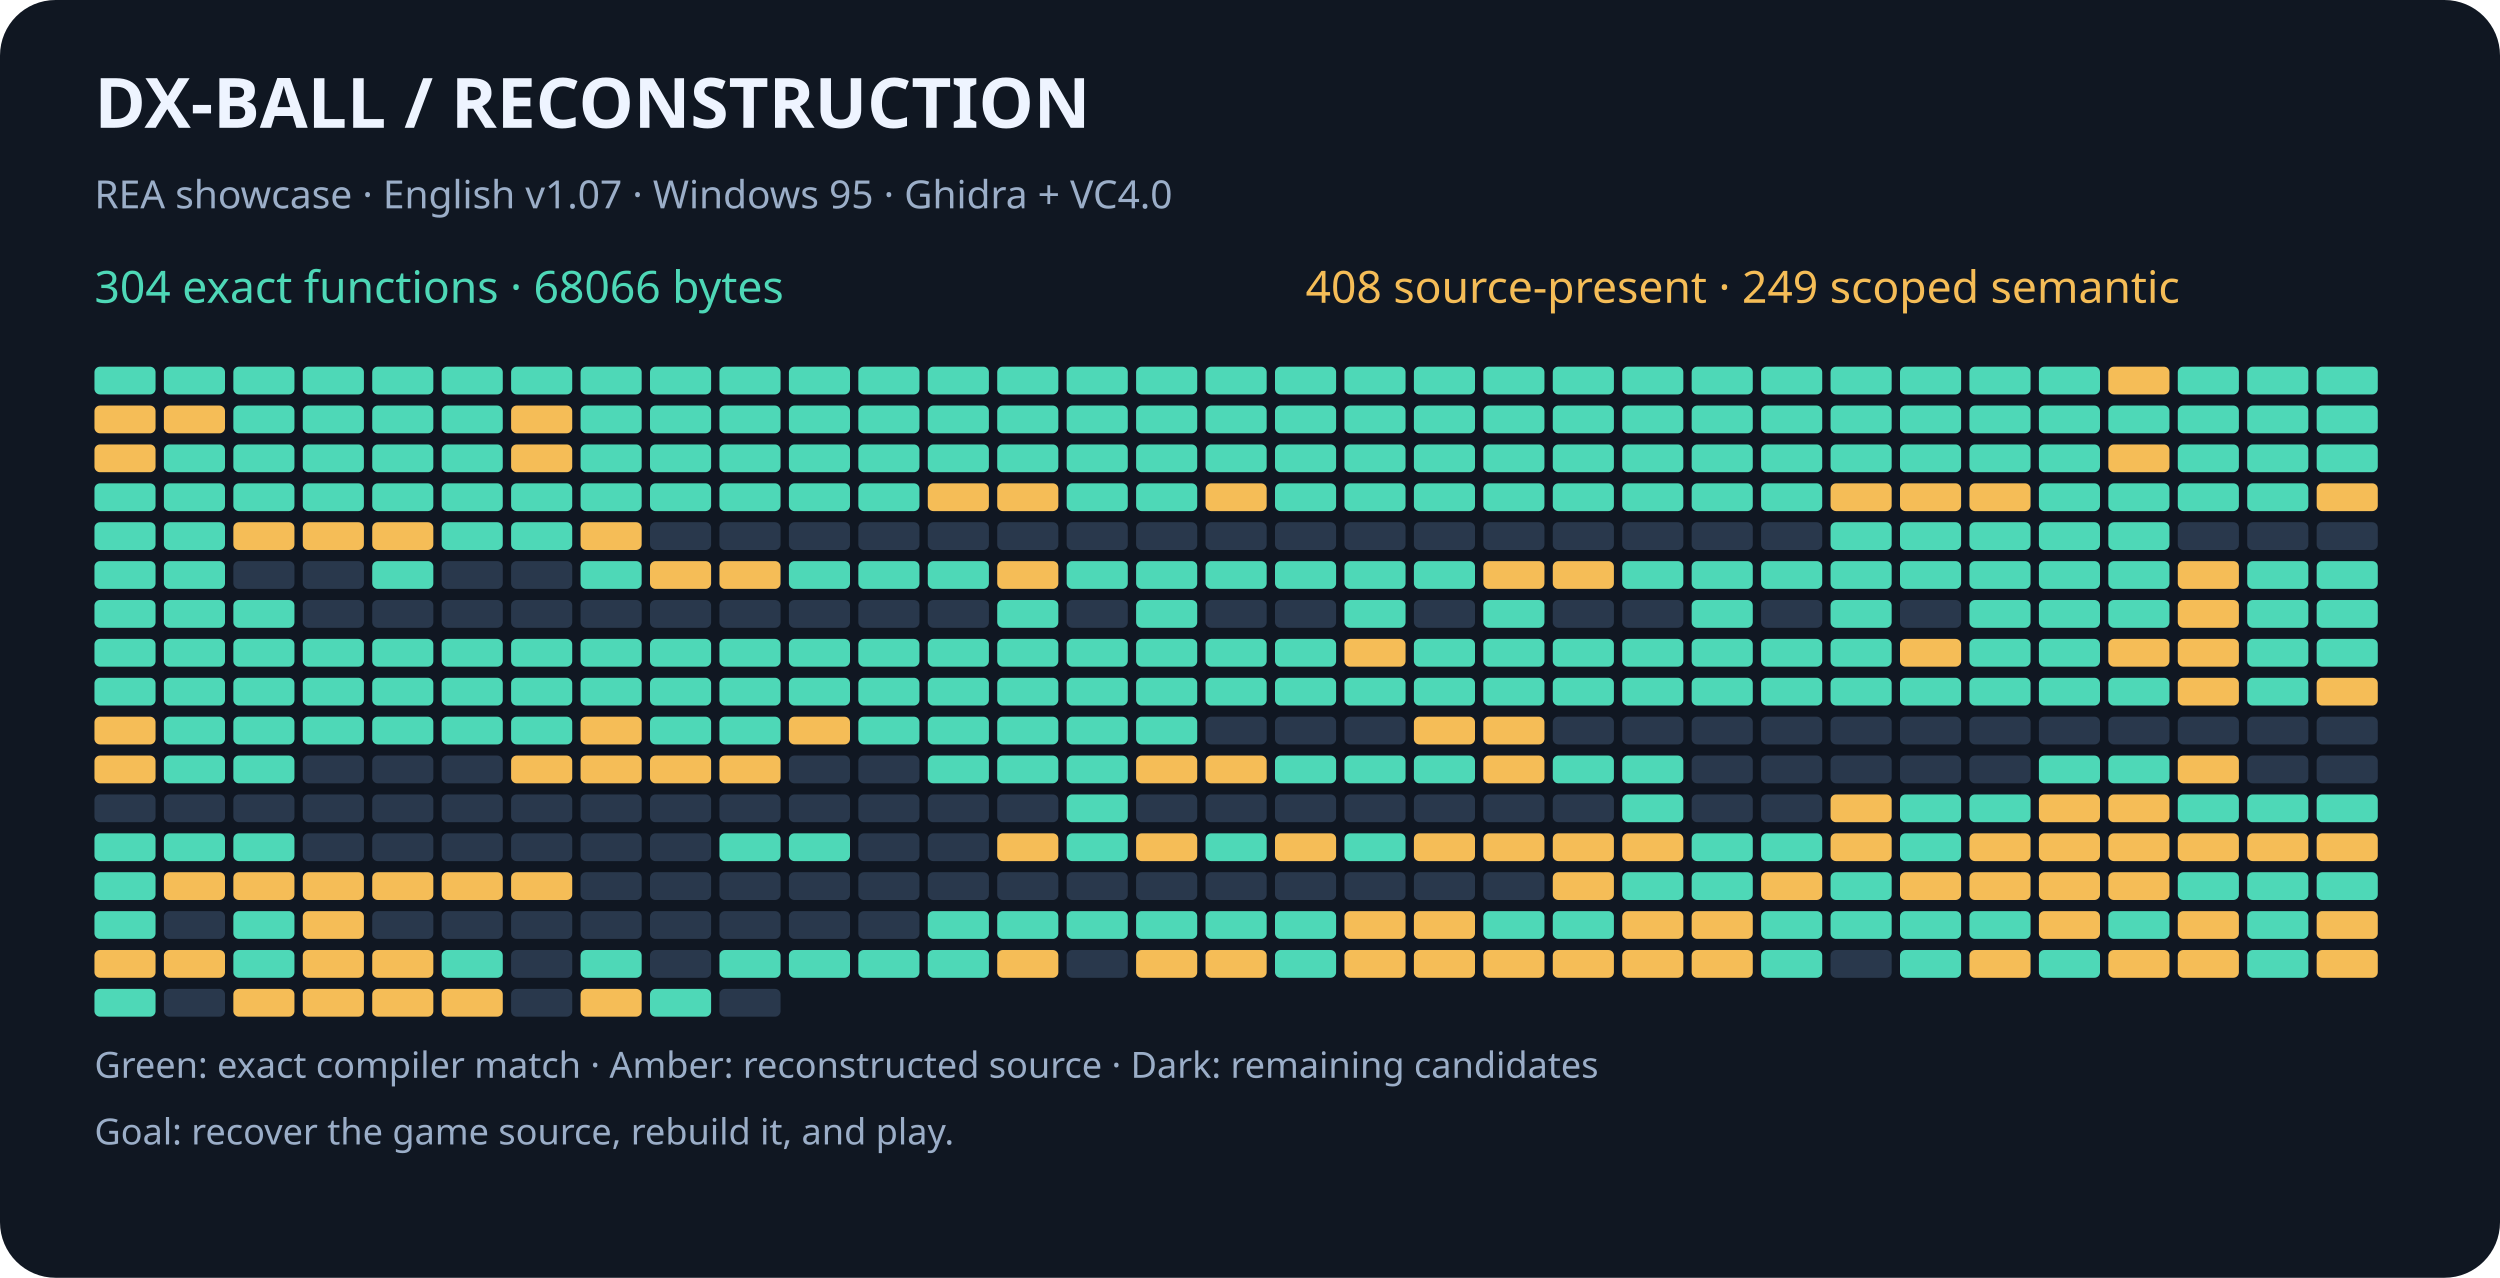
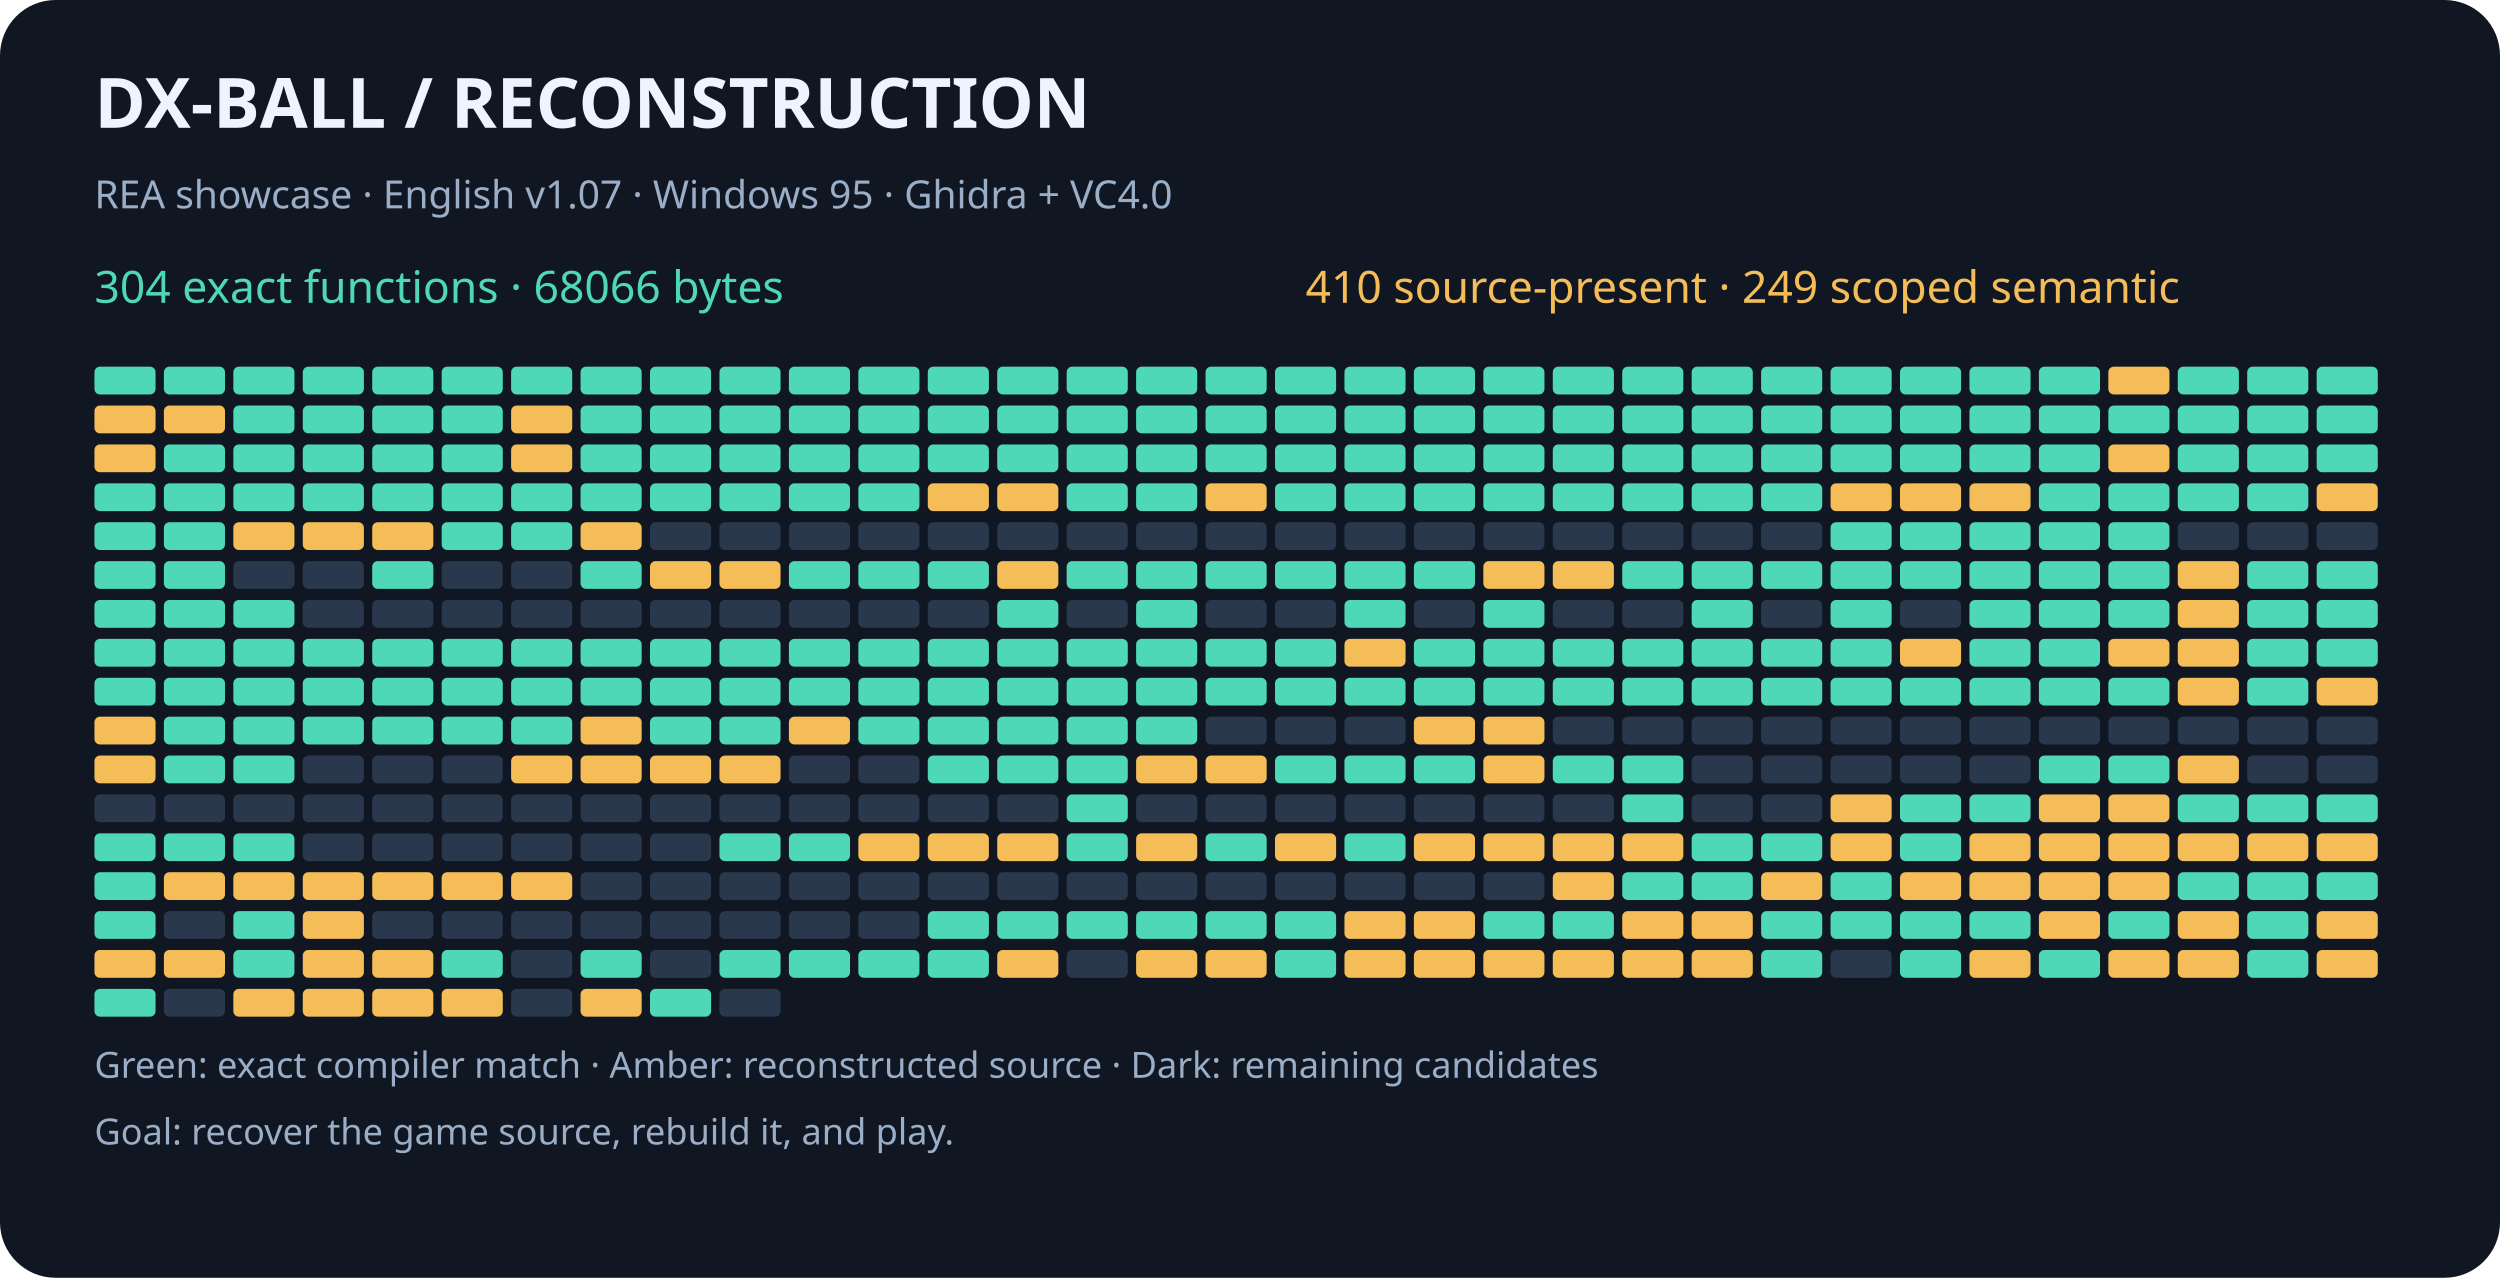
<svg xmlns="http://www.w3.org/2000/svg" width="900" height="460" viewBox="0 0 900 460" role="img" aria-labelledby="title desc">
  <rect width="900" height="460" rx="20" fill="#101722" />
  <g font-family="sans-serif">
    <text x="34" y="46" fill="#eef4ff" font-size="25" font-weight="bold">DX-BALL  /  RECONSTRUCTION</text>
    <text x="34" y="75" fill="#9baec8" font-size="14">REA showcase · English v1.07 · Windows 95 · Ghidra + VC4.0</text>
    <text x="34" y="109" fill="#4ed8b7" font-size="16">304 exact functions · 68066 bytes</text>
-     <text x="470" y="109" fill="#f5bd57" font-size="16">408 source-present · 249 scoped semantic</text>
+     <text x="470" y="109" fill="#f5bd57" font-size="16">410 source-present · 249 scoped semantic</text>
    <rect x="34" y="132" width="22" height="10" rx="2" fill="#4ed8b7" />
    <rect x="59" y="132" width="22" height="10" rx="2" fill="#4ed8b7" />
    <rect x="84" y="132" width="22" height="10" rx="2" fill="#4ed8b7" />
    <rect x="109" y="132" width="22" height="10" rx="2" fill="#4ed8b7" />
    <rect x="134" y="132" width="22" height="10" rx="2" fill="#4ed8b7" />
    <rect x="159" y="132" width="22" height="10" rx="2" fill="#4ed8b7" />
    <rect x="184" y="132" width="22" height="10" rx="2" fill="#4ed8b7" />
    <rect x="209" y="132" width="22" height="10" rx="2" fill="#4ed8b7" />
    <rect x="234" y="132" width="22" height="10" rx="2" fill="#4ed8b7" />
    <rect x="259" y="132" width="22" height="10" rx="2" fill="#4ed8b7" />
    <rect x="284" y="132" width="22" height="10" rx="2" fill="#4ed8b7" />
    <rect x="309" y="132" width="22" height="10" rx="2" fill="#4ed8b7" />
    <rect x="334" y="132" width="22" height="10" rx="2" fill="#4ed8b7" />
    <rect x="359" y="132" width="22" height="10" rx="2" fill="#4ed8b7" />
    <rect x="384" y="132" width="22" height="10" rx="2" fill="#4ed8b7" />
    <rect x="409" y="132" width="22" height="10" rx="2" fill="#4ed8b7" />
    <rect x="434" y="132" width="22" height="10" rx="2" fill="#4ed8b7" />
    <rect x="459" y="132" width="22" height="10" rx="2" fill="#4ed8b7" />
    <rect x="484" y="132" width="22" height="10" rx="2" fill="#4ed8b7" />
    <rect x="509" y="132" width="22" height="10" rx="2" fill="#4ed8b7" />
    <rect x="534" y="132" width="22" height="10" rx="2" fill="#4ed8b7" />
    <rect x="559" y="132" width="22" height="10" rx="2" fill="#4ed8b7" />
    <rect x="584" y="132" width="22" height="10" rx="2" fill="#4ed8b7" />
    <rect x="609" y="132" width="22" height="10" rx="2" fill="#4ed8b7" />
    <rect x="634" y="132" width="22" height="10" rx="2" fill="#4ed8b7" />
    <rect x="659" y="132" width="22" height="10" rx="2" fill="#4ed8b7" />
    <rect x="684" y="132" width="22" height="10" rx="2" fill="#4ed8b7" />
    <rect x="709" y="132" width="22" height="10" rx="2" fill="#4ed8b7" />
    <rect x="734" y="132" width="22" height="10" rx="2" fill="#4ed8b7" />
    <rect x="759" y="132" width="22" height="10" rx="2" fill="#f5bd57" />
    <rect x="784" y="132" width="22" height="10" rx="2" fill="#4ed8b7" />
    <rect x="809" y="132" width="22" height="10" rx="2" fill="#4ed8b7" />
    <rect x="834" y="132" width="22" height="10" rx="2" fill="#4ed8b7" />
    <rect x="34" y="146" width="22" height="10" rx="2" fill="#f5bd57" />
    <rect x="59" y="146" width="22" height="10" rx="2" fill="#f5bd57" />
    <rect x="84" y="146" width="22" height="10" rx="2" fill="#4ed8b7" />
    <rect x="109" y="146" width="22" height="10" rx="2" fill="#4ed8b7" />
    <rect x="134" y="146" width="22" height="10" rx="2" fill="#4ed8b7" />
    <rect x="159" y="146" width="22" height="10" rx="2" fill="#4ed8b7" />
    <rect x="184" y="146" width="22" height="10" rx="2" fill="#f5bd57" />
    <rect x="209" y="146" width="22" height="10" rx="2" fill="#4ed8b7" />
    <rect x="234" y="146" width="22" height="10" rx="2" fill="#4ed8b7" />
    <rect x="259" y="146" width="22" height="10" rx="2" fill="#4ed8b7" />
    <rect x="284" y="146" width="22" height="10" rx="2" fill="#4ed8b7" />
    <rect x="309" y="146" width="22" height="10" rx="2" fill="#4ed8b7" />
    <rect x="334" y="146" width="22" height="10" rx="2" fill="#4ed8b7" />
    <rect x="359" y="146" width="22" height="10" rx="2" fill="#4ed8b7" />
    <rect x="384" y="146" width="22" height="10" rx="2" fill="#4ed8b7" />
    <rect x="409" y="146" width="22" height="10" rx="2" fill="#4ed8b7" />
    <rect x="434" y="146" width="22" height="10" rx="2" fill="#4ed8b7" />
    <rect x="459" y="146" width="22" height="10" rx="2" fill="#4ed8b7" />
    <rect x="484" y="146" width="22" height="10" rx="2" fill="#4ed8b7" />
    <rect x="509" y="146" width="22" height="10" rx="2" fill="#4ed8b7" />
    <rect x="534" y="146" width="22" height="10" rx="2" fill="#4ed8b7" />
    <rect x="559" y="146" width="22" height="10" rx="2" fill="#4ed8b7" />
    <rect x="584" y="146" width="22" height="10" rx="2" fill="#4ed8b7" />
    <rect x="609" y="146" width="22" height="10" rx="2" fill="#4ed8b7" />
    <rect x="634" y="146" width="22" height="10" rx="2" fill="#4ed8b7" />
    <rect x="659" y="146" width="22" height="10" rx="2" fill="#4ed8b7" />
    <rect x="684" y="146" width="22" height="10" rx="2" fill="#4ed8b7" />
    <rect x="709" y="146" width="22" height="10" rx="2" fill="#4ed8b7" />
    <rect x="734" y="146" width="22" height="10" rx="2" fill="#4ed8b7" />
    <rect x="759" y="146" width="22" height="10" rx="2" fill="#4ed8b7" />
    <rect x="784" y="146" width="22" height="10" rx="2" fill="#4ed8b7" />
    <rect x="809" y="146" width="22" height="10" rx="2" fill="#4ed8b7" />
    <rect x="834" y="146" width="22" height="10" rx="2" fill="#4ed8b7" />
    <rect x="34" y="160" width="22" height="10" rx="2" fill="#f5bd57" />
    <rect x="59" y="160" width="22" height="10" rx="2" fill="#4ed8b7" />
    <rect x="84" y="160" width="22" height="10" rx="2" fill="#4ed8b7" />
    <rect x="109" y="160" width="22" height="10" rx="2" fill="#4ed8b7" />
    <rect x="134" y="160" width="22" height="10" rx="2" fill="#4ed8b7" />
    <rect x="159" y="160" width="22" height="10" rx="2" fill="#4ed8b7" />
    <rect x="184" y="160" width="22" height="10" rx="2" fill="#f5bd57" />
    <rect x="209" y="160" width="22" height="10" rx="2" fill="#4ed8b7" />
    <rect x="234" y="160" width="22" height="10" rx="2" fill="#4ed8b7" />
    <rect x="259" y="160" width="22" height="10" rx="2" fill="#4ed8b7" />
    <rect x="284" y="160" width="22" height="10" rx="2" fill="#4ed8b7" />
    <rect x="309" y="160" width="22" height="10" rx="2" fill="#4ed8b7" />
    <rect x="334" y="160" width="22" height="10" rx="2" fill="#4ed8b7" />
    <rect x="359" y="160" width="22" height="10" rx="2" fill="#4ed8b7" />
    <rect x="384" y="160" width="22" height="10" rx="2" fill="#4ed8b7" />
    <rect x="409" y="160" width="22" height="10" rx="2" fill="#4ed8b7" />
    <rect x="434" y="160" width="22" height="10" rx="2" fill="#4ed8b7" />
    <rect x="459" y="160" width="22" height="10" rx="2" fill="#4ed8b7" />
    <rect x="484" y="160" width="22" height="10" rx="2" fill="#4ed8b7" />
    <rect x="509" y="160" width="22" height="10" rx="2" fill="#4ed8b7" />
    <rect x="534" y="160" width="22" height="10" rx="2" fill="#4ed8b7" />
    <rect x="559" y="160" width="22" height="10" rx="2" fill="#4ed8b7" />
    <rect x="584" y="160" width="22" height="10" rx="2" fill="#4ed8b7" />
    <rect x="609" y="160" width="22" height="10" rx="2" fill="#4ed8b7" />
    <rect x="634" y="160" width="22" height="10" rx="2" fill="#4ed8b7" />
    <rect x="659" y="160" width="22" height="10" rx="2" fill="#4ed8b7" />
    <rect x="684" y="160" width="22" height="10" rx="2" fill="#4ed8b7" />
    <rect x="709" y="160" width="22" height="10" rx="2" fill="#4ed8b7" />
    <rect x="734" y="160" width="22" height="10" rx="2" fill="#4ed8b7" />
    <rect x="759" y="160" width="22" height="10" rx="2" fill="#f5bd57" />
    <rect x="784" y="160" width="22" height="10" rx="2" fill="#4ed8b7" />
    <rect x="809" y="160" width="22" height="10" rx="2" fill="#4ed8b7" />
    <rect x="834" y="160" width="22" height="10" rx="2" fill="#4ed8b7" />
    <rect x="34" y="174" width="22" height="10" rx="2" fill="#4ed8b7" />
    <rect x="59" y="174" width="22" height="10" rx="2" fill="#4ed8b7" />
    <rect x="84" y="174" width="22" height="10" rx="2" fill="#4ed8b7" />
    <rect x="109" y="174" width="22" height="10" rx="2" fill="#4ed8b7" />
    <rect x="134" y="174" width="22" height="10" rx="2" fill="#4ed8b7" />
    <rect x="159" y="174" width="22" height="10" rx="2" fill="#4ed8b7" />
    <rect x="184" y="174" width="22" height="10" rx="2" fill="#4ed8b7" />
    <rect x="209" y="174" width="22" height="10" rx="2" fill="#4ed8b7" />
    <rect x="234" y="174" width="22" height="10" rx="2" fill="#4ed8b7" />
    <rect x="259" y="174" width="22" height="10" rx="2" fill="#4ed8b7" />
    <rect x="284" y="174" width="22" height="10" rx="2" fill="#4ed8b7" />
    <rect x="309" y="174" width="22" height="10" rx="2" fill="#4ed8b7" />
    <rect x="334" y="174" width="22" height="10" rx="2" fill="#f5bd57" />
    <rect x="359" y="174" width="22" height="10" rx="2" fill="#f5bd57" />
    <rect x="384" y="174" width="22" height="10" rx="2" fill="#4ed8b7" />
    <rect x="409" y="174" width="22" height="10" rx="2" fill="#4ed8b7" />
    <rect x="434" y="174" width="22" height="10" rx="2" fill="#f5bd57" />
    <rect x="459" y="174" width="22" height="10" rx="2" fill="#4ed8b7" />
    <rect x="484" y="174" width="22" height="10" rx="2" fill="#4ed8b7" />
    <rect x="509" y="174" width="22" height="10" rx="2" fill="#4ed8b7" />
    <rect x="534" y="174" width="22" height="10" rx="2" fill="#4ed8b7" />
    <rect x="559" y="174" width="22" height="10" rx="2" fill="#4ed8b7" />
    <rect x="584" y="174" width="22" height="10" rx="2" fill="#4ed8b7" />
    <rect x="609" y="174" width="22" height="10" rx="2" fill="#4ed8b7" />
    <rect x="634" y="174" width="22" height="10" rx="2" fill="#4ed8b7" />
    <rect x="659" y="174" width="22" height="10" rx="2" fill="#f5bd57" />
    <rect x="684" y="174" width="22" height="10" rx="2" fill="#f5bd57" />
    <rect x="709" y="174" width="22" height="10" rx="2" fill="#f5bd57" />
    <rect x="734" y="174" width="22" height="10" rx="2" fill="#4ed8b7" />
    <rect x="759" y="174" width="22" height="10" rx="2" fill="#4ed8b7" />
    <rect x="784" y="174" width="22" height="10" rx="2" fill="#4ed8b7" />
    <rect x="809" y="174" width="22" height="10" rx="2" fill="#4ed8b7" />
    <rect x="834" y="174" width="22" height="10" rx="2" fill="#f5bd57" />
    <rect x="34" y="188" width="22" height="10" rx="2" fill="#4ed8b7" />
    <rect x="59" y="188" width="22" height="10" rx="2" fill="#4ed8b7" />
    <rect x="84" y="188" width="22" height="10" rx="2" fill="#f5bd57" />
    <rect x="109" y="188" width="22" height="10" rx="2" fill="#f5bd57" />
    <rect x="134" y="188" width="22" height="10" rx="2" fill="#f5bd57" />
    <rect x="159" y="188" width="22" height="10" rx="2" fill="#4ed8b7" />
    <rect x="184" y="188" width="22" height="10" rx="2" fill="#4ed8b7" />
    <rect x="209" y="188" width="22" height="10" rx="2" fill="#f5bd57" />
    <rect x="234" y="188" width="22" height="10" rx="2" fill="#29384c" />
    <rect x="259" y="188" width="22" height="10" rx="2" fill="#29384c" />
    <rect x="284" y="188" width="22" height="10" rx="2" fill="#29384c" />
    <rect x="309" y="188" width="22" height="10" rx="2" fill="#29384c" />
    <rect x="334" y="188" width="22" height="10" rx="2" fill="#29384c" />
    <rect x="359" y="188" width="22" height="10" rx="2" fill="#29384c" />
    <rect x="384" y="188" width="22" height="10" rx="2" fill="#29384c" />
    <rect x="409" y="188" width="22" height="10" rx="2" fill="#29384c" />
    <rect x="434" y="188" width="22" height="10" rx="2" fill="#29384c" />
    <rect x="459" y="188" width="22" height="10" rx="2" fill="#29384c" />
    <rect x="484" y="188" width="22" height="10" rx="2" fill="#29384c" />
    <rect x="509" y="188" width="22" height="10" rx="2" fill="#29384c" />
    <rect x="534" y="188" width="22" height="10" rx="2" fill="#29384c" />
    <rect x="559" y="188" width="22" height="10" rx="2" fill="#29384c" />
    <rect x="584" y="188" width="22" height="10" rx="2" fill="#29384c" />
    <rect x="609" y="188" width="22" height="10" rx="2" fill="#29384c" />
    <rect x="634" y="188" width="22" height="10" rx="2" fill="#29384c" />
    <rect x="659" y="188" width="22" height="10" rx="2" fill="#4ed8b7" />
    <rect x="684" y="188" width="22" height="10" rx="2" fill="#4ed8b7" />
    <rect x="709" y="188" width="22" height="10" rx="2" fill="#4ed8b7" />
    <rect x="734" y="188" width="22" height="10" rx="2" fill="#4ed8b7" />
    <rect x="759" y="188" width="22" height="10" rx="2" fill="#4ed8b7" />
    <rect x="784" y="188" width="22" height="10" rx="2" fill="#29384c" />
    <rect x="809" y="188" width="22" height="10" rx="2" fill="#29384c" />
    <rect x="834" y="188" width="22" height="10" rx="2" fill="#29384c" />
    <rect x="34" y="202" width="22" height="10" rx="2" fill="#4ed8b7" />
    <rect x="59" y="202" width="22" height="10" rx="2" fill="#4ed8b7" />
    <rect x="84" y="202" width="22" height="10" rx="2" fill="#29384c" />
    <rect x="109" y="202" width="22" height="10" rx="2" fill="#29384c" />
    <rect x="134" y="202" width="22" height="10" rx="2" fill="#4ed8b7" />
    <rect x="159" y="202" width="22" height="10" rx="2" fill="#29384c" />
    <rect x="184" y="202" width="22" height="10" rx="2" fill="#29384c" />
    <rect x="209" y="202" width="22" height="10" rx="2" fill="#4ed8b7" />
    <rect x="234" y="202" width="22" height="10" rx="2" fill="#f5bd57" />
    <rect x="259" y="202" width="22" height="10" rx="2" fill="#f5bd57" />
    <rect x="284" y="202" width="22" height="10" rx="2" fill="#4ed8b7" />
    <rect x="309" y="202" width="22" height="10" rx="2" fill="#4ed8b7" />
    <rect x="334" y="202" width="22" height="10" rx="2" fill="#4ed8b7" />
    <rect x="359" y="202" width="22" height="10" rx="2" fill="#f5bd57" />
    <rect x="384" y="202" width="22" height="10" rx="2" fill="#4ed8b7" />
    <rect x="409" y="202" width="22" height="10" rx="2" fill="#4ed8b7" />
    <rect x="434" y="202" width="22" height="10" rx="2" fill="#4ed8b7" />
    <rect x="459" y="202" width="22" height="10" rx="2" fill="#4ed8b7" />
    <rect x="484" y="202" width="22" height="10" rx="2" fill="#4ed8b7" />
    <rect x="509" y="202" width="22" height="10" rx="2" fill="#4ed8b7" />
    <rect x="534" y="202" width="22" height="10" rx="2" fill="#f5bd57" />
    <rect x="559" y="202" width="22" height="10" rx="2" fill="#f5bd57" />
    <rect x="584" y="202" width="22" height="10" rx="2" fill="#4ed8b7" />
    <rect x="609" y="202" width="22" height="10" rx="2" fill="#4ed8b7" />
    <rect x="634" y="202" width="22" height="10" rx="2" fill="#4ed8b7" />
    <rect x="659" y="202" width="22" height="10" rx="2" fill="#4ed8b7" />
    <rect x="684" y="202" width="22" height="10" rx="2" fill="#4ed8b7" />
    <rect x="709" y="202" width="22" height="10" rx="2" fill="#4ed8b7" />
    <rect x="734" y="202" width="22" height="10" rx="2" fill="#4ed8b7" />
    <rect x="759" y="202" width="22" height="10" rx="2" fill="#4ed8b7" />
    <rect x="784" y="202" width="22" height="10" rx="2" fill="#f5bd57" />
    <rect x="809" y="202" width="22" height="10" rx="2" fill="#4ed8b7" />
    <rect x="834" y="202" width="22" height="10" rx="2" fill="#4ed8b7" />
    <rect x="34" y="216" width="22" height="10" rx="2" fill="#4ed8b7" />
    <rect x="59" y="216" width="22" height="10" rx="2" fill="#4ed8b7" />
    <rect x="84" y="216" width="22" height="10" rx="2" fill="#4ed8b7" />
    <rect x="109" y="216" width="22" height="10" rx="2" fill="#29384c" />
    <rect x="134" y="216" width="22" height="10" rx="2" fill="#29384c" />
    <rect x="159" y="216" width="22" height="10" rx="2" fill="#29384c" />
    <rect x="184" y="216" width="22" height="10" rx="2" fill="#29384c" />
    <rect x="209" y="216" width="22" height="10" rx="2" fill="#29384c" />
    <rect x="234" y="216" width="22" height="10" rx="2" fill="#29384c" />
    <rect x="259" y="216" width="22" height="10" rx="2" fill="#29384c" />
    <rect x="284" y="216" width="22" height="10" rx="2" fill="#29384c" />
    <rect x="309" y="216" width="22" height="10" rx="2" fill="#29384c" />
    <rect x="334" y="216" width="22" height="10" rx="2" fill="#29384c" />
    <rect x="359" y="216" width="22" height="10" rx="2" fill="#4ed8b7" />
    <rect x="384" y="216" width="22" height="10" rx="2" fill="#29384c" />
    <rect x="409" y="216" width="22" height="10" rx="2" fill="#4ed8b7" />
    <rect x="434" y="216" width="22" height="10" rx="2" fill="#29384c" />
    <rect x="459" y="216" width="22" height="10" rx="2" fill="#29384c" />
    <rect x="484" y="216" width="22" height="10" rx="2" fill="#4ed8b7" />
    <rect x="509" y="216" width="22" height="10" rx="2" fill="#29384c" />
    <rect x="534" y="216" width="22" height="10" rx="2" fill="#4ed8b7" />
    <rect x="559" y="216" width="22" height="10" rx="2" fill="#29384c" />
    <rect x="584" y="216" width="22" height="10" rx="2" fill="#29384c" />
    <rect x="609" y="216" width="22" height="10" rx="2" fill="#4ed8b7" />
    <rect x="634" y="216" width="22" height="10" rx="2" fill="#29384c" />
    <rect x="659" y="216" width="22" height="10" rx="2" fill="#4ed8b7" />
    <rect x="684" y="216" width="22" height="10" rx="2" fill="#29384c" />
    <rect x="709" y="216" width="22" height="10" rx="2" fill="#4ed8b7" />
    <rect x="734" y="216" width="22" height="10" rx="2" fill="#4ed8b7" />
    <rect x="759" y="216" width="22" height="10" rx="2" fill="#4ed8b7" />
    <rect x="784" y="216" width="22" height="10" rx="2" fill="#f5bd57" />
    <rect x="809" y="216" width="22" height="10" rx="2" fill="#4ed8b7" />
    <rect x="834" y="216" width="22" height="10" rx="2" fill="#4ed8b7" />
    <rect x="34" y="230" width="22" height="10" rx="2" fill="#4ed8b7" />
    <rect x="59" y="230" width="22" height="10" rx="2" fill="#4ed8b7" />
    <rect x="84" y="230" width="22" height="10" rx="2" fill="#4ed8b7" />
    <rect x="109" y="230" width="22" height="10" rx="2" fill="#4ed8b7" />
    <rect x="134" y="230" width="22" height="10" rx="2" fill="#4ed8b7" />
    <rect x="159" y="230" width="22" height="10" rx="2" fill="#4ed8b7" />
    <rect x="184" y="230" width="22" height="10" rx="2" fill="#4ed8b7" />
    <rect x="209" y="230" width="22" height="10" rx="2" fill="#4ed8b7" />
    <rect x="234" y="230" width="22" height="10" rx="2" fill="#4ed8b7" />
    <rect x="259" y="230" width="22" height="10" rx="2" fill="#4ed8b7" />
    <rect x="284" y="230" width="22" height="10" rx="2" fill="#4ed8b7" />
    <rect x="309" y="230" width="22" height="10" rx="2" fill="#4ed8b7" />
    <rect x="334" y="230" width="22" height="10" rx="2" fill="#4ed8b7" />
    <rect x="359" y="230" width="22" height="10" rx="2" fill="#4ed8b7" />
    <rect x="384" y="230" width="22" height="10" rx="2" fill="#4ed8b7" />
    <rect x="409" y="230" width="22" height="10" rx="2" fill="#4ed8b7" />
    <rect x="434" y="230" width="22" height="10" rx="2" fill="#4ed8b7" />
    <rect x="459" y="230" width="22" height="10" rx="2" fill="#4ed8b7" />
    <rect x="484" y="230" width="22" height="10" rx="2" fill="#f5bd57" />
    <rect x="509" y="230" width="22" height="10" rx="2" fill="#4ed8b7" />
    <rect x="534" y="230" width="22" height="10" rx="2" fill="#4ed8b7" />
    <rect x="559" y="230" width="22" height="10" rx="2" fill="#4ed8b7" />
    <rect x="584" y="230" width="22" height="10" rx="2" fill="#4ed8b7" />
    <rect x="609" y="230" width="22" height="10" rx="2" fill="#4ed8b7" />
    <rect x="634" y="230" width="22" height="10" rx="2" fill="#4ed8b7" />
    <rect x="659" y="230" width="22" height="10" rx="2" fill="#4ed8b7" />
    <rect x="684" y="230" width="22" height="10" rx="2" fill="#f5bd57" />
    <rect x="709" y="230" width="22" height="10" rx="2" fill="#4ed8b7" />
    <rect x="734" y="230" width="22" height="10" rx="2" fill="#4ed8b7" />
    <rect x="759" y="230" width="22" height="10" rx="2" fill="#f5bd57" />
    <rect x="784" y="230" width="22" height="10" rx="2" fill="#f5bd57" />
    <rect x="809" y="230" width="22" height="10" rx="2" fill="#4ed8b7" />
    <rect x="834" y="230" width="22" height="10" rx="2" fill="#4ed8b7" />
    <rect x="34" y="244" width="22" height="10" rx="2" fill="#4ed8b7" />
    <rect x="59" y="244" width="22" height="10" rx="2" fill="#4ed8b7" />
    <rect x="84" y="244" width="22" height="10" rx="2" fill="#4ed8b7" />
    <rect x="109" y="244" width="22" height="10" rx="2" fill="#4ed8b7" />
    <rect x="134" y="244" width="22" height="10" rx="2" fill="#4ed8b7" />
    <rect x="159" y="244" width="22" height="10" rx="2" fill="#4ed8b7" />
    <rect x="184" y="244" width="22" height="10" rx="2" fill="#4ed8b7" />
    <rect x="209" y="244" width="22" height="10" rx="2" fill="#4ed8b7" />
    <rect x="234" y="244" width="22" height="10" rx="2" fill="#4ed8b7" />
    <rect x="259" y="244" width="22" height="10" rx="2" fill="#4ed8b7" />
    <rect x="284" y="244" width="22" height="10" rx="2" fill="#4ed8b7" />
    <rect x="309" y="244" width="22" height="10" rx="2" fill="#4ed8b7" />
    <rect x="334" y="244" width="22" height="10" rx="2" fill="#4ed8b7" />
    <rect x="359" y="244" width="22" height="10" rx="2" fill="#4ed8b7" />
    <rect x="384" y="244" width="22" height="10" rx="2" fill="#4ed8b7" />
    <rect x="409" y="244" width="22" height="10" rx="2" fill="#4ed8b7" />
    <rect x="434" y="244" width="22" height="10" rx="2" fill="#4ed8b7" />
    <rect x="459" y="244" width="22" height="10" rx="2" fill="#4ed8b7" />
    <rect x="484" y="244" width="22" height="10" rx="2" fill="#4ed8b7" />
    <rect x="509" y="244" width="22" height="10" rx="2" fill="#4ed8b7" />
    <rect x="534" y="244" width="22" height="10" rx="2" fill="#4ed8b7" />
    <rect x="559" y="244" width="22" height="10" rx="2" fill="#4ed8b7" />
    <rect x="584" y="244" width="22" height="10" rx="2" fill="#4ed8b7" />
    <rect x="609" y="244" width="22" height="10" rx="2" fill="#4ed8b7" />
    <rect x="634" y="244" width="22" height="10" rx="2" fill="#4ed8b7" />
    <rect x="659" y="244" width="22" height="10" rx="2" fill="#4ed8b7" />
    <rect x="684" y="244" width="22" height="10" rx="2" fill="#4ed8b7" />
    <rect x="709" y="244" width="22" height="10" rx="2" fill="#4ed8b7" />
    <rect x="734" y="244" width="22" height="10" rx="2" fill="#4ed8b7" />
    <rect x="759" y="244" width="22" height="10" rx="2" fill="#4ed8b7" />
    <rect x="784" y="244" width="22" height="10" rx="2" fill="#f5bd57" />
    <rect x="809" y="244" width="22" height="10" rx="2" fill="#4ed8b7" />
    <rect x="834" y="244" width="22" height="10" rx="2" fill="#f5bd57" />
    <rect x="34" y="258" width="22" height="10" rx="2" fill="#f5bd57" />
    <rect x="59" y="258" width="22" height="10" rx="2" fill="#4ed8b7" />
    <rect x="84" y="258" width="22" height="10" rx="2" fill="#4ed8b7" />
    <rect x="109" y="258" width="22" height="10" rx="2" fill="#4ed8b7" />
    <rect x="134" y="258" width="22" height="10" rx="2" fill="#4ed8b7" />
    <rect x="159" y="258" width="22" height="10" rx="2" fill="#4ed8b7" />
    <rect x="184" y="258" width="22" height="10" rx="2" fill="#4ed8b7" />
    <rect x="209" y="258" width="22" height="10" rx="2" fill="#f5bd57" />
    <rect x="234" y="258" width="22" height="10" rx="2" fill="#4ed8b7" />
    <rect x="259" y="258" width="22" height="10" rx="2" fill="#4ed8b7" />
    <rect x="284" y="258" width="22" height="10" rx="2" fill="#f5bd57" />
    <rect x="309" y="258" width="22" height="10" rx="2" fill="#4ed8b7" />
    <rect x="334" y="258" width="22" height="10" rx="2" fill="#4ed8b7" />
    <rect x="359" y="258" width="22" height="10" rx="2" fill="#4ed8b7" />
    <rect x="384" y="258" width="22" height="10" rx="2" fill="#4ed8b7" />
    <rect x="409" y="258" width="22" height="10" rx="2" fill="#4ed8b7" />
    <rect x="434" y="258" width="22" height="10" rx="2" fill="#29384c" />
    <rect x="459" y="258" width="22" height="10" rx="2" fill="#29384c" />
    <rect x="484" y="258" width="22" height="10" rx="2" fill="#29384c" />
    <rect x="509" y="258" width="22" height="10" rx="2" fill="#f5bd57" />
    <rect x="534" y="258" width="22" height="10" rx="2" fill="#f5bd57" />
    <rect x="559" y="258" width="22" height="10" rx="2" fill="#29384c" />
    <rect x="584" y="258" width="22" height="10" rx="2" fill="#29384c" />
    <rect x="609" y="258" width="22" height="10" rx="2" fill="#29384c" />
    <rect x="634" y="258" width="22" height="10" rx="2" fill="#29384c" />
    <rect x="659" y="258" width="22" height="10" rx="2" fill="#29384c" />
    <rect x="684" y="258" width="22" height="10" rx="2" fill="#29384c" />
    <rect x="709" y="258" width="22" height="10" rx="2" fill="#29384c" />
    <rect x="734" y="258" width="22" height="10" rx="2" fill="#29384c" />
    <rect x="759" y="258" width="22" height="10" rx="2" fill="#29384c" />
    <rect x="784" y="258" width="22" height="10" rx="2" fill="#29384c" />
    <rect x="809" y="258" width="22" height="10" rx="2" fill="#29384c" />
    <rect x="834" y="258" width="22" height="10" rx="2" fill="#29384c" />
    <rect x="34" y="272" width="22" height="10" rx="2" fill="#f5bd57" />
    <rect x="59" y="272" width="22" height="10" rx="2" fill="#4ed8b7" />
    <rect x="84" y="272" width="22" height="10" rx="2" fill="#4ed8b7" />
    <rect x="109" y="272" width="22" height="10" rx="2" fill="#29384c" />
    <rect x="134" y="272" width="22" height="10" rx="2" fill="#29384c" />
    <rect x="159" y="272" width="22" height="10" rx="2" fill="#29384c" />
    <rect x="184" y="272" width="22" height="10" rx="2" fill="#f5bd57" />
    <rect x="209" y="272" width="22" height="10" rx="2" fill="#f5bd57" />
    <rect x="234" y="272" width="22" height="10" rx="2" fill="#f5bd57" />
    <rect x="259" y="272" width="22" height="10" rx="2" fill="#f5bd57" />
    <rect x="284" y="272" width="22" height="10" rx="2" fill="#29384c" />
    <rect x="309" y="272" width="22" height="10" rx="2" fill="#29384c" />
    <rect x="334" y="272" width="22" height="10" rx="2" fill="#4ed8b7" />
    <rect x="359" y="272" width="22" height="10" rx="2" fill="#4ed8b7" />
    <rect x="384" y="272" width="22" height="10" rx="2" fill="#4ed8b7" />
    <rect x="409" y="272" width="22" height="10" rx="2" fill="#f5bd57" />
    <rect x="434" y="272" width="22" height="10" rx="2" fill="#f5bd57" />
    <rect x="459" y="272" width="22" height="10" rx="2" fill="#4ed8b7" />
    <rect x="484" y="272" width="22" height="10" rx="2" fill="#4ed8b7" />
    <rect x="509" y="272" width="22" height="10" rx="2" fill="#4ed8b7" />
    <rect x="534" y="272" width="22" height="10" rx="2" fill="#f5bd57" />
    <rect x="559" y="272" width="22" height="10" rx="2" fill="#4ed8b7" />
    <rect x="584" y="272" width="22" height="10" rx="2" fill="#4ed8b7" />
    <rect x="609" y="272" width="22" height="10" rx="2" fill="#29384c" />
    <rect x="634" y="272" width="22" height="10" rx="2" fill="#29384c" />
    <rect x="659" y="272" width="22" height="10" rx="2" fill="#29384c" />
    <rect x="684" y="272" width="22" height="10" rx="2" fill="#29384c" />
    <rect x="709" y="272" width="22" height="10" rx="2" fill="#29384c" />
    <rect x="734" y="272" width="22" height="10" rx="2" fill="#4ed8b7" />
    <rect x="759" y="272" width="22" height="10" rx="2" fill="#4ed8b7" />
    <rect x="784" y="272" width="22" height="10" rx="2" fill="#f5bd57" />
    <rect x="809" y="272" width="22" height="10" rx="2" fill="#29384c" />
    <rect x="834" y="272" width="22" height="10" rx="2" fill="#29384c" />
    <rect x="34" y="286" width="22" height="10" rx="2" fill="#29384c" />
    <rect x="59" y="286" width="22" height="10" rx="2" fill="#29384c" />
    <rect x="84" y="286" width="22" height="10" rx="2" fill="#29384c" />
    <rect x="109" y="286" width="22" height="10" rx="2" fill="#29384c" />
    <rect x="134" y="286" width="22" height="10" rx="2" fill="#29384c" />
    <rect x="159" y="286" width="22" height="10" rx="2" fill="#29384c" />
    <rect x="184" y="286" width="22" height="10" rx="2" fill="#29384c" />
    <rect x="209" y="286" width="22" height="10" rx="2" fill="#29384c" />
    <rect x="234" y="286" width="22" height="10" rx="2" fill="#29384c" />
    <rect x="259" y="286" width="22" height="10" rx="2" fill="#29384c" />
    <rect x="284" y="286" width="22" height="10" rx="2" fill="#29384c" />
    <rect x="309" y="286" width="22" height="10" rx="2" fill="#29384c" />
    <rect x="334" y="286" width="22" height="10" rx="2" fill="#29384c" />
    <rect x="359" y="286" width="22" height="10" rx="2" fill="#29384c" />
    <rect x="384" y="286" width="22" height="10" rx="2" fill="#4ed8b7" />
    <rect x="409" y="286" width="22" height="10" rx="2" fill="#29384c" />
    <rect x="434" y="286" width="22" height="10" rx="2" fill="#29384c" />
    <rect x="459" y="286" width="22" height="10" rx="2" fill="#29384c" />
    <rect x="484" y="286" width="22" height="10" rx="2" fill="#29384c" />
    <rect x="509" y="286" width="22" height="10" rx="2" fill="#29384c" />
    <rect x="534" y="286" width="22" height="10" rx="2" fill="#29384c" />
    <rect x="559" y="286" width="22" height="10" rx="2" fill="#29384c" />
    <rect x="584" y="286" width="22" height="10" rx="2" fill="#4ed8b7" />
    <rect x="609" y="286" width="22" height="10" rx="2" fill="#29384c" />
    <rect x="634" y="286" width="22" height="10" rx="2" fill="#29384c" />
    <rect x="659" y="286" width="22" height="10" rx="2" fill="#f5bd57" />
    <rect x="684" y="286" width="22" height="10" rx="2" fill="#4ed8b7" />
    <rect x="709" y="286" width="22" height="10" rx="2" fill="#4ed8b7" />
    <rect x="734" y="286" width="22" height="10" rx="2" fill="#f5bd57" />
    <rect x="759" y="286" width="22" height="10" rx="2" fill="#f5bd57" />
    <rect x="784" y="286" width="22" height="10" rx="2" fill="#4ed8b7" />
    <rect x="809" y="286" width="22" height="10" rx="2" fill="#4ed8b7" />
    <rect x="834" y="286" width="22" height="10" rx="2" fill="#4ed8b7" />
    <rect x="34" y="300" width="22" height="10" rx="2" fill="#4ed8b7" />
    <rect x="59" y="300" width="22" height="10" rx="2" fill="#4ed8b7" />
    <rect x="84" y="300" width="22" height="10" rx="2" fill="#4ed8b7" />
    <rect x="109" y="300" width="22" height="10" rx="2" fill="#29384c" />
    <rect x="134" y="300" width="22" height="10" rx="2" fill="#29384c" />
    <rect x="159" y="300" width="22" height="10" rx="2" fill="#29384c" />
    <rect x="184" y="300" width="22" height="10" rx="2" fill="#29384c" />
    <rect x="209" y="300" width="22" height="10" rx="2" fill="#29384c" />
    <rect x="234" y="300" width="22" height="10" rx="2" fill="#29384c" />
    <rect x="259" y="300" width="22" height="10" rx="2" fill="#4ed8b7" />
    <rect x="284" y="300" width="22" height="10" rx="2" fill="#4ed8b7" />
-     <rect x="309" y="300" width="22" height="10" rx="2" fill="#29384c" />
-     <rect x="334" y="300" width="22" height="10" rx="2" fill="#29384c" />
+     <rect x="309" y="300" width="22" height="10" rx="2" fill="#f5bd57" />
+     <rect x="334" y="300" width="22" height="10" rx="2" fill="#f5bd57" />
    <rect x="359" y="300" width="22" height="10" rx="2" fill="#f5bd57" />
    <rect x="384" y="300" width="22" height="10" rx="2" fill="#4ed8b7" />
    <rect x="409" y="300" width="22" height="10" rx="2" fill="#f5bd57" />
    <rect x="434" y="300" width="22" height="10" rx="2" fill="#4ed8b7" />
    <rect x="459" y="300" width="22" height="10" rx="2" fill="#f5bd57" />
    <rect x="484" y="300" width="22" height="10" rx="2" fill="#4ed8b7" />
    <rect x="509" y="300" width="22" height="10" rx="2" fill="#f5bd57" />
    <rect x="534" y="300" width="22" height="10" rx="2" fill="#f5bd57" />
    <rect x="559" y="300" width="22" height="10" rx="2" fill="#f5bd57" />
    <rect x="584" y="300" width="22" height="10" rx="2" fill="#f5bd57" />
    <rect x="609" y="300" width="22" height="10" rx="2" fill="#4ed8b7" />
    <rect x="634" y="300" width="22" height="10" rx="2" fill="#4ed8b7" />
    <rect x="659" y="300" width="22" height="10" rx="2" fill="#f5bd57" />
    <rect x="684" y="300" width="22" height="10" rx="2" fill="#4ed8b7" />
    <rect x="709" y="300" width="22" height="10" rx="2" fill="#f5bd57" />
    <rect x="734" y="300" width="22" height="10" rx="2" fill="#f5bd57" />
    <rect x="759" y="300" width="22" height="10" rx="2" fill="#f5bd57" />
    <rect x="784" y="300" width="22" height="10" rx="2" fill="#f5bd57" />
    <rect x="809" y="300" width="22" height="10" rx="2" fill="#f5bd57" />
    <rect x="834" y="300" width="22" height="10" rx="2" fill="#f5bd57" />
    <rect x="34" y="314" width="22" height="10" rx="2" fill="#4ed8b7" />
    <rect x="59" y="314" width="22" height="10" rx="2" fill="#f5bd57" />
    <rect x="84" y="314" width="22" height="10" rx="2" fill="#f5bd57" />
    <rect x="109" y="314" width="22" height="10" rx="2" fill="#f5bd57" />
    <rect x="134" y="314" width="22" height="10" rx="2" fill="#f5bd57" />
    <rect x="159" y="314" width="22" height="10" rx="2" fill="#f5bd57" />
    <rect x="184" y="314" width="22" height="10" rx="2" fill="#f5bd57" />
    <rect x="209" y="314" width="22" height="10" rx="2" fill="#29384c" />
    <rect x="234" y="314" width="22" height="10" rx="2" fill="#29384c" />
    <rect x="259" y="314" width="22" height="10" rx="2" fill="#29384c" />
    <rect x="284" y="314" width="22" height="10" rx="2" fill="#29384c" />
    <rect x="309" y="314" width="22" height="10" rx="2" fill="#29384c" />
    <rect x="334" y="314" width="22" height="10" rx="2" fill="#29384c" />
    <rect x="359" y="314" width="22" height="10" rx="2" fill="#29384c" />
    <rect x="384" y="314" width="22" height="10" rx="2" fill="#29384c" />
    <rect x="409" y="314" width="22" height="10" rx="2" fill="#29384c" />
    <rect x="434" y="314" width="22" height="10" rx="2" fill="#29384c" />
    <rect x="459" y="314" width="22" height="10" rx="2" fill="#29384c" />
    <rect x="484" y="314" width="22" height="10" rx="2" fill="#29384c" />
    <rect x="509" y="314" width="22" height="10" rx="2" fill="#29384c" />
    <rect x="534" y="314" width="22" height="10" rx="2" fill="#29384c" />
    <rect x="559" y="314" width="22" height="10" rx="2" fill="#f5bd57" />
    <rect x="584" y="314" width="22" height="10" rx="2" fill="#4ed8b7" />
    <rect x="609" y="314" width="22" height="10" rx="2" fill="#4ed8b7" />
    <rect x="634" y="314" width="22" height="10" rx="2" fill="#f5bd57" />
    <rect x="659" y="314" width="22" height="10" rx="2" fill="#4ed8b7" />
    <rect x="684" y="314" width="22" height="10" rx="2" fill="#f5bd57" />
    <rect x="709" y="314" width="22" height="10" rx="2" fill="#f5bd57" />
    <rect x="734" y="314" width="22" height="10" rx="2" fill="#f5bd57" />
    <rect x="759" y="314" width="22" height="10" rx="2" fill="#f5bd57" />
    <rect x="784" y="314" width="22" height="10" rx="2" fill="#4ed8b7" />
    <rect x="809" y="314" width="22" height="10" rx="2" fill="#4ed8b7" />
    <rect x="834" y="314" width="22" height="10" rx="2" fill="#4ed8b7" />
    <rect x="34" y="328" width="22" height="10" rx="2" fill="#4ed8b7" />
    <rect x="59" y="328" width="22" height="10" rx="2" fill="#29384c" />
    <rect x="84" y="328" width="22" height="10" rx="2" fill="#4ed8b7" />
    <rect x="109" y="328" width="22" height="10" rx="2" fill="#f5bd57" />
    <rect x="134" y="328" width="22" height="10" rx="2" fill="#29384c" />
    <rect x="159" y="328" width="22" height="10" rx="2" fill="#29384c" />
    <rect x="184" y="328" width="22" height="10" rx="2" fill="#29384c" />
    <rect x="209" y="328" width="22" height="10" rx="2" fill="#29384c" />
    <rect x="234" y="328" width="22" height="10" rx="2" fill="#29384c" />
    <rect x="259" y="328" width="22" height="10" rx="2" fill="#29384c" />
    <rect x="284" y="328" width="22" height="10" rx="2" fill="#29384c" />
    <rect x="309" y="328" width="22" height="10" rx="2" fill="#29384c" />
    <rect x="334" y="328" width="22" height="10" rx="2" fill="#4ed8b7" />
    <rect x="359" y="328" width="22" height="10" rx="2" fill="#4ed8b7" />
    <rect x="384" y="328" width="22" height="10" rx="2" fill="#4ed8b7" />
    <rect x="409" y="328" width="22" height="10" rx="2" fill="#4ed8b7" />
    <rect x="434" y="328" width="22" height="10" rx="2" fill="#4ed8b7" />
    <rect x="459" y="328" width="22" height="10" rx="2" fill="#4ed8b7" />
    <rect x="484" y="328" width="22" height="10" rx="2" fill="#f5bd57" />
    <rect x="509" y="328" width="22" height="10" rx="2" fill="#f5bd57" />
    <rect x="534" y="328" width="22" height="10" rx="2" fill="#4ed8b7" />
    <rect x="559" y="328" width="22" height="10" rx="2" fill="#4ed8b7" />
    <rect x="584" y="328" width="22" height="10" rx="2" fill="#f5bd57" />
    <rect x="609" y="328" width="22" height="10" rx="2" fill="#f5bd57" />
    <rect x="634" y="328" width="22" height="10" rx="2" fill="#4ed8b7" />
    <rect x="659" y="328" width="22" height="10" rx="2" fill="#4ed8b7" />
    <rect x="684" y="328" width="22" height="10" rx="2" fill="#4ed8b7" />
    <rect x="709" y="328" width="22" height="10" rx="2" fill="#4ed8b7" />
    <rect x="734" y="328" width="22" height="10" rx="2" fill="#f5bd57" />
    <rect x="759" y="328" width="22" height="10" rx="2" fill="#4ed8b7" />
    <rect x="784" y="328" width="22" height="10" rx="2" fill="#f5bd57" />
    <rect x="809" y="328" width="22" height="10" rx="2" fill="#4ed8b7" />
    <rect x="834" y="328" width="22" height="10" rx="2" fill="#f5bd57" />
    <rect x="34" y="342" width="22" height="10" rx="2" fill="#f5bd57" />
    <rect x="59" y="342" width="22" height="10" rx="2" fill="#f5bd57" />
    <rect x="84" y="342" width="22" height="10" rx="2" fill="#4ed8b7" />
    <rect x="109" y="342" width="22" height="10" rx="2" fill="#f5bd57" />
    <rect x="134" y="342" width="22" height="10" rx="2" fill="#f5bd57" />
    <rect x="159" y="342" width="22" height="10" rx="2" fill="#4ed8b7" />
    <rect x="184" y="342" width="22" height="10" rx="2" fill="#29384c" />
    <rect x="209" y="342" width="22" height="10" rx="2" fill="#4ed8b7" />
    <rect x="234" y="342" width="22" height="10" rx="2" fill="#29384c" />
    <rect x="259" y="342" width="22" height="10" rx="2" fill="#4ed8b7" />
    <rect x="284" y="342" width="22" height="10" rx="2" fill="#4ed8b7" />
    <rect x="309" y="342" width="22" height="10" rx="2" fill="#4ed8b7" />
    <rect x="334" y="342" width="22" height="10" rx="2" fill="#4ed8b7" />
    <rect x="359" y="342" width="22" height="10" rx="2" fill="#f5bd57" />
    <rect x="384" y="342" width="22" height="10" rx="2" fill="#29384c" />
    <rect x="409" y="342" width="22" height="10" rx="2" fill="#f5bd57" />
    <rect x="434" y="342" width="22" height="10" rx="2" fill="#f5bd57" />
    <rect x="459" y="342" width="22" height="10" rx="2" fill="#4ed8b7" />
    <rect x="484" y="342" width="22" height="10" rx="2" fill="#f5bd57" />
    <rect x="509" y="342" width="22" height="10" rx="2" fill="#f5bd57" />
    <rect x="534" y="342" width="22" height="10" rx="2" fill="#f5bd57" />
    <rect x="559" y="342" width="22" height="10" rx="2" fill="#f5bd57" />
    <rect x="584" y="342" width="22" height="10" rx="2" fill="#f5bd57" />
    <rect x="609" y="342" width="22" height="10" rx="2" fill="#f5bd57" />
    <rect x="634" y="342" width="22" height="10" rx="2" fill="#4ed8b7" />
    <rect x="659" y="342" width="22" height="10" rx="2" fill="#29384c" />
    <rect x="684" y="342" width="22" height="10" rx="2" fill="#4ed8b7" />
    <rect x="709" y="342" width="22" height="10" rx="2" fill="#f5bd57" />
    <rect x="734" y="342" width="22" height="10" rx="2" fill="#4ed8b7" />
    <rect x="759" y="342" width="22" height="10" rx="2" fill="#f5bd57" />
    <rect x="784" y="342" width="22" height="10" rx="2" fill="#f5bd57" />
    <rect x="809" y="342" width="22" height="10" rx="2" fill="#4ed8b7" />
    <rect x="834" y="342" width="22" height="10" rx="2" fill="#f5bd57" />
    <rect x="34" y="356" width="22" height="10" rx="2" fill="#4ed8b7" />
    <rect x="59" y="356" width="22" height="10" rx="2" fill="#29384c" />
    <rect x="84" y="356" width="22" height="10" rx="2" fill="#f5bd57" />
    <rect x="109" y="356" width="22" height="10" rx="2" fill="#f5bd57" />
    <rect x="134" y="356" width="22" height="10" rx="2" fill="#f5bd57" />
    <rect x="159" y="356" width="22" height="10" rx="2" fill="#f5bd57" />
    <rect x="184" y="356" width="22" height="10" rx="2" fill="#29384c" />
    <rect x="209" y="356" width="22" height="10" rx="2" fill="#f5bd57" />
    <rect x="234" y="356" width="22" height="10" rx="2" fill="#4ed8b7" />
    <rect x="259" y="356" width="22" height="10" rx="2" fill="#29384c" />
    <text x="34" y="388" fill="#9baec8" font-size="13">Green: exact compiler match · Amber: reconstructed source · Dark: remaining candidates</text>
    <text x="34" y="412" fill="#9baec8" font-size="13">Goal: recover the game source, rebuild it, and play.</text>
  </g>
</svg>
